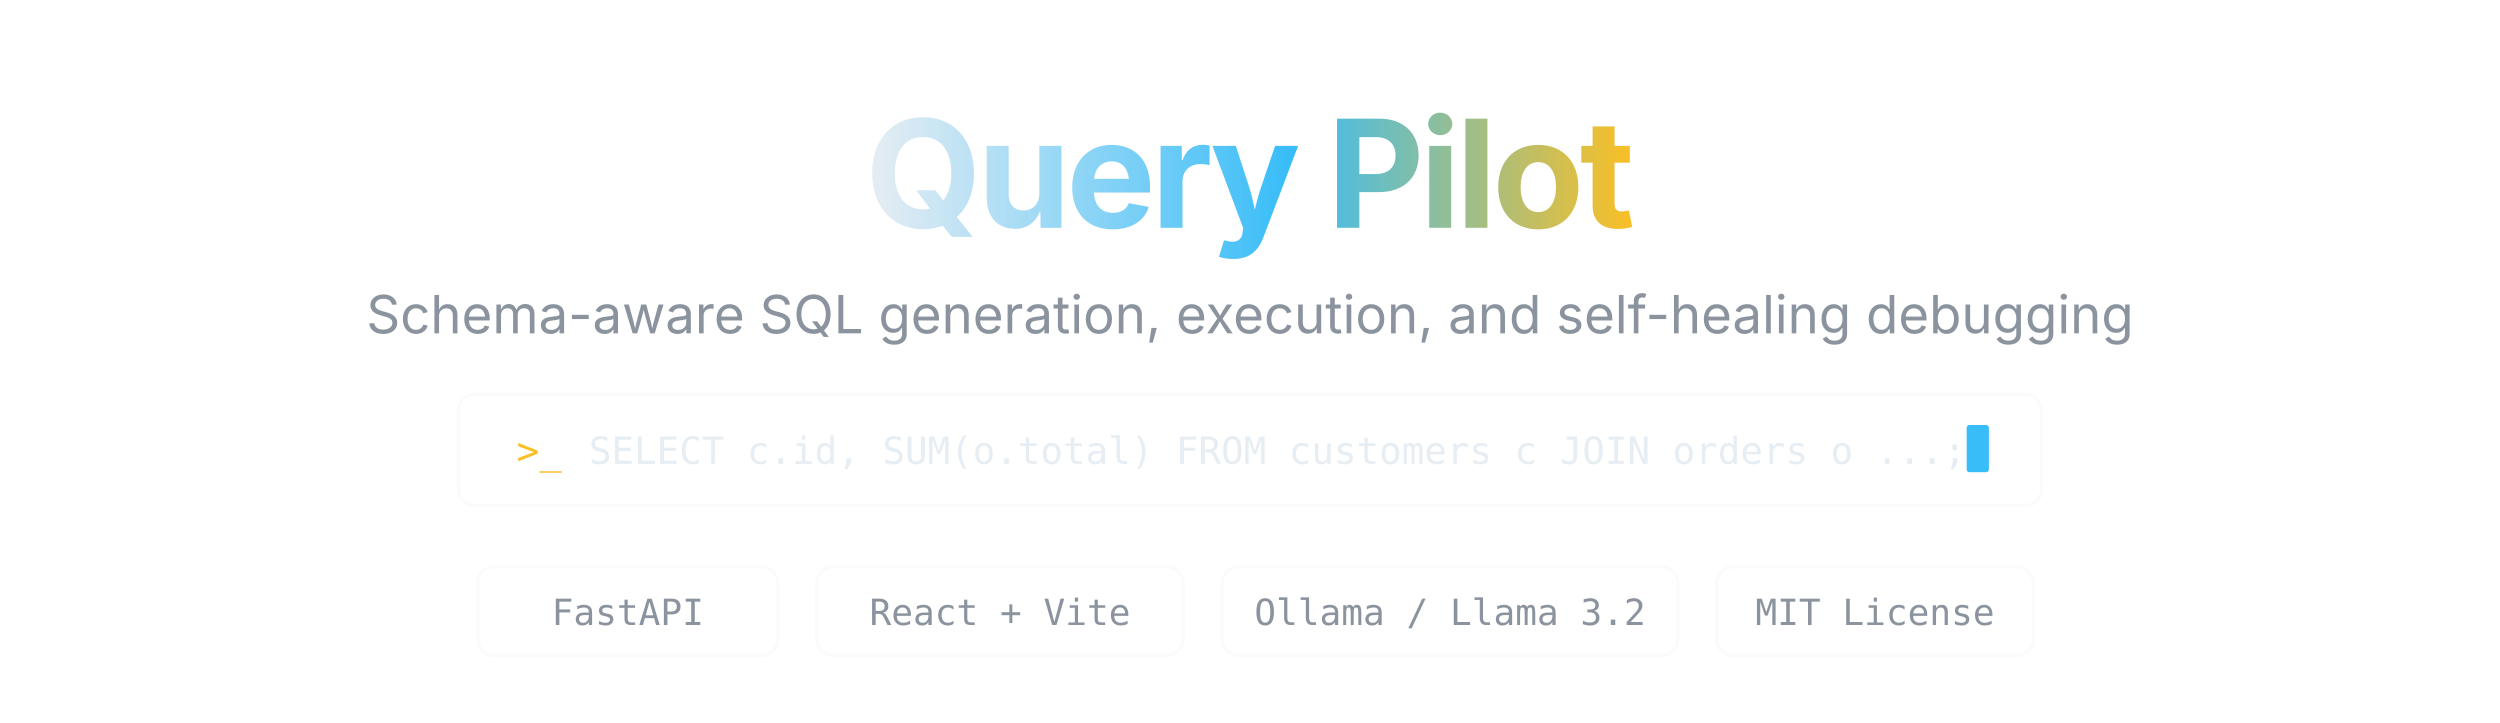
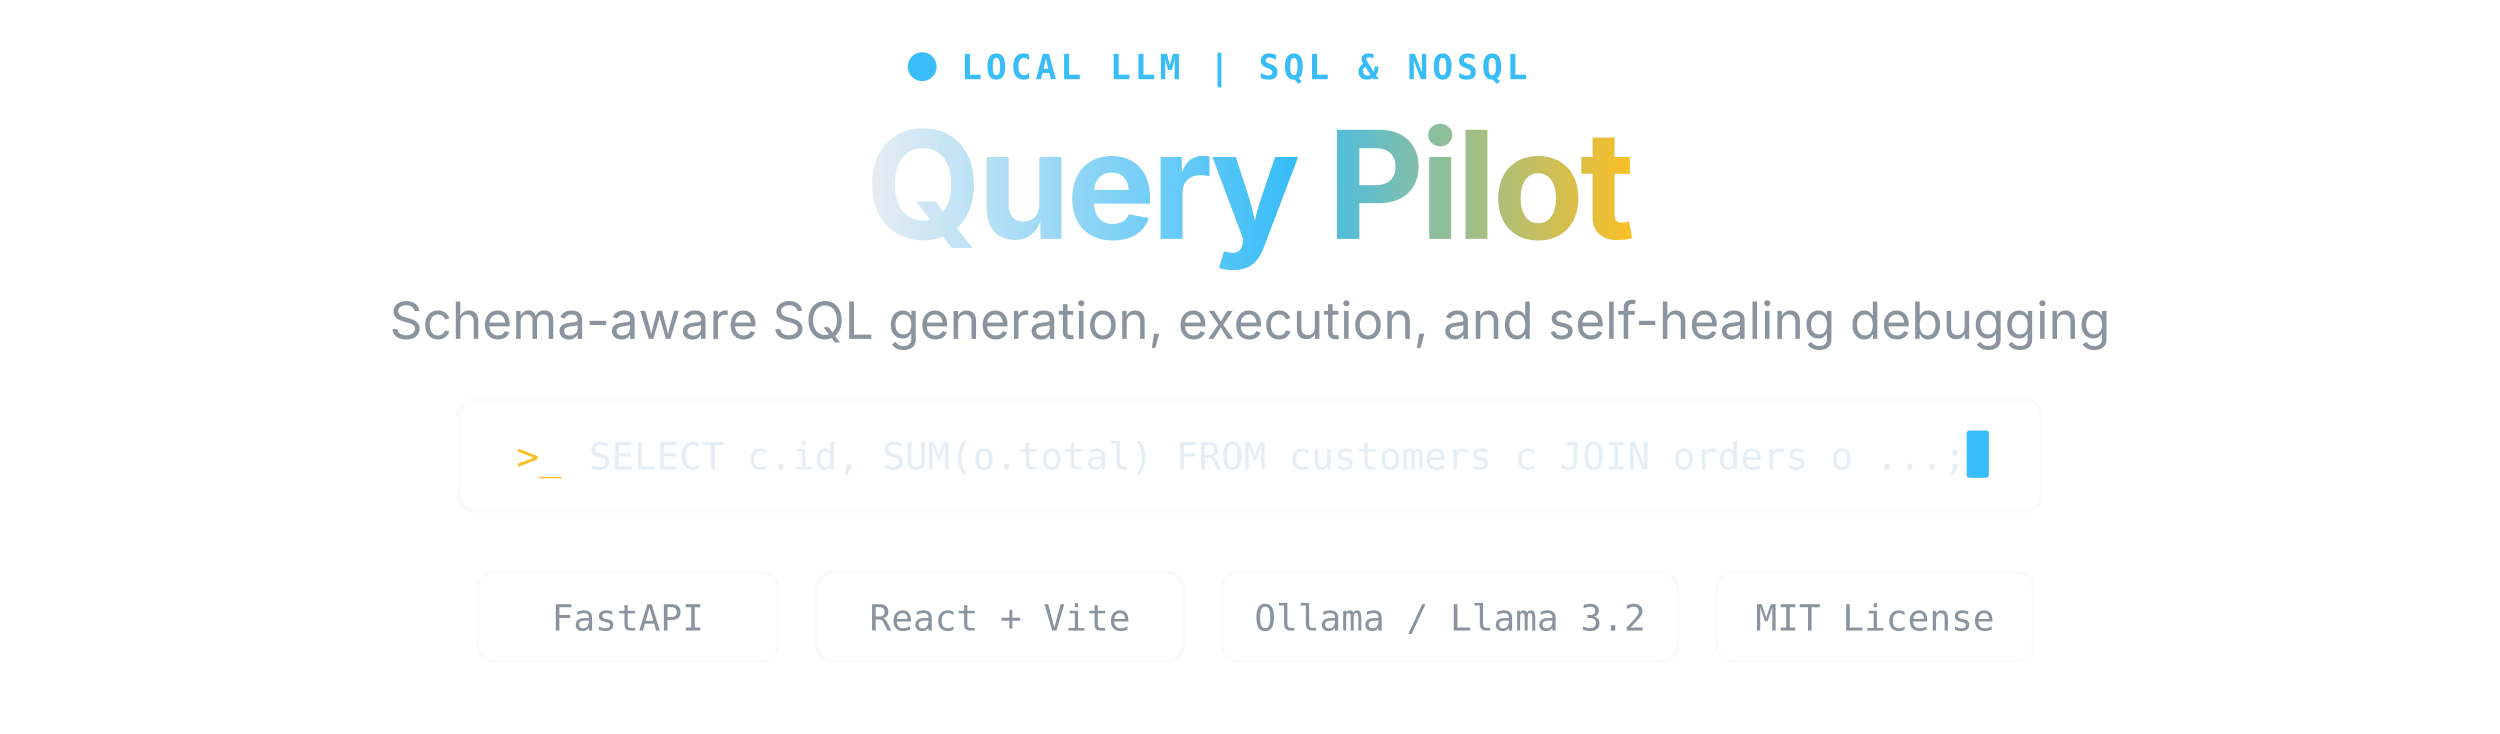
- <svg xmlns="http://www.w3.org/2000/svg" viewBox="0 0 900 260" width="900" height="260" role="img">
+ <svg xmlns="http://www.w3.org/2000/svg" viewBox="0 0 900 264" width="900" height="264" role="img" aria-labelledby="qp-hero-t qp-hero-d">
  <defs>
    <linearGradient id="qp-hero-ttl" x1="0" x2="1">
      <stop class="g1" offset="0" />
      <stop class="g2" offset=".55" />
      <stop class="g3" offset="1" />
    </linearGradient>
  </defs>
  <style>
- 
text{font-family:-apple-system,BlinkMacSystemFont,'SF Pro Display','Inter','Segoe UI',Helvetica,Arial,sans-serif}
.m{font-family:'SF Mono',ui-monospace,Menlo,Consolas,monospace}
.fg{fill:#E6EDF3} .mut{fill:#8B949E} .dim{fill:#7D8590}
.sky{fill:#38BDF8} .sky-s{stroke:#38BDF8}
.amb{fill:#FBBF24} .amb-s{stroke:#FBBF24}
.bd{fill:none;stroke:#E6EDF3;stroke-opacity:.2;stroke-width:1.2}
- .ln{stroke:#E6EDF3;stroke-opacity:.15;stroke-width:1.2}
.g1{stop-color:#E6EDF3} .g2{stop-color:#38BDF8} .g3{stop-color:#FBBF24}
+ 
+ .qp-ring{fill:none;stroke:#38BDF8;stroke-width:1.4;transform-box:fill-box;transform-origin:center;animation:qp-radar 2.4s ease-out infinite}
+ .qp-dot{fill:#38BDF8;animation:qp-dotb 2.4s ease-in-out infinite}
+ @keyframes qp-radar{0%{transform:scale(1);opacity:.9}100%{transform:scale(2.8);opacity:0}}
+ @keyframes qp-dotb{0%,100%{opacity:1}50%{opacity:.4}}
+ 
+ .qp-tag-1{opacity:1;animation:qp-cyc-1 9s ease-in-out infinite}
+ .qp-tag-2{opacity:0;animation:qp-cyc-2 9s ease-in-out infinite}
+ .qp-tag-3{opacity:0;animation:qp-cyc-3 9s ease-in-out infinite}
+ @keyframes qp-cyc-1{0%,28%{opacity:1}33%,95%{opacity:0}100%{opacity:1}}
+ @keyframes qp-cyc-2{0%,30%{opacity:0}35%,61%{opacity:1}66%,100%{opacity:0}}
+ @keyframes qp-cyc-3{0%,63%{opacity:0}68%,94%{opacity:1}99%,100%{opacity:0}}
+ 
+ .qp-cur{animation:qp-blink 1.1s steps(2,start) infinite}
+ @keyframes qp-blink{to{opacity:0}}
+ 
+ .qp-term{animation:qp-tb 4.5s ease-in-out infinite}
+ @keyframes qp-tb{0%,100%{stroke-opacity:.2;stroke:#E6EDF3}50%{stroke-opacity:.65;stroke:#38BDF8}}
+ 
+ .qp-pill-1{animation:qp-pw 6s ease-in-out infinite 0s}
+ .qp-pill-2{animation:qp-pw 6s ease-in-out infinite 1.5s}
+ .qp-pill-3{animation:qp-pw 6s ease-in-out infinite 3.0s}
+ .qp-pill-4{animation:qp-pw 6s ease-in-out infinite 4.5s}
+ .qp-ptxt-1{animation:qp-pt 6s ease-in-out infinite 0s}
+ .qp-ptxt-2{animation:qp-pt 6s ease-in-out infinite 1.5s}
+ .qp-ptxt-3{animation:qp-pt 6s ease-in-out infinite 3.0s}
+ .qp-ptxt-4{animation:qp-pt 6s ease-in-out infinite 4.5s}
+ @keyframes qp-pw{0%,100%{stroke-opacity:.2;stroke:#E6EDF3}12%,25%{stroke-opacity:1;stroke:#38BDF8}}
+ @keyframes qp-pt{0%,100%{fill:#8B949E}12%,25%{fill:#38BDF8}}
+ 
@media (prefers-color-scheme:light){
 .fg{fill:#24292F} .mut{fill:#57606A} .dim{fill:#6E7781}
 .sky{fill:#0284C7} .sky-s{stroke:#0284C7}
 .amb{fill:#D97706} .amb-s{stroke:#D97706}
-  .bd{stroke:#24292F;stroke-opacity:.2} .ln{stroke:#24292F;stroke-opacity:.16}
+  .bd{stroke:#24292F;stroke-opacity:.2}
 .g1{stop-color:#24292F} .g2{stop-color:#0284C7} .g3{stop-color:#D97706}
+  .qp-ring{stroke:#0284C7} .qp-dot{fill:#0284C7}
+  @keyframes qp-tb{0%,100%{stroke-opacity:.2;stroke:#24292F}50%{stroke-opacity:.65;stroke:#0284C7}}
+  @keyframes qp-pw{0%,100%{stroke-opacity:.2;stroke:#24292F}12%,25%{stroke-opacity:1;stroke:#0284C7}}
+  @keyframes qp-pt{0%,100%{fill:#57606A}12%,25%{fill:#0284C7}}
}
- @media (prefers-reduced-motion:reduce){*{animation:none!important}}
- 
- .qp-cur{animation:qp-blink 1.2s steps(2,start) infinite}
- @keyframes qp-blink{to{opacity:0}}
- 
+ @media (prefers-reduced-motion:reduce){
+  *{animation:none!important;transition:none!important}
+  .motion-only{display:none}
+ }
</style>
-   <text x="450" y="82" text-anchor="middle" font-size="54" font-weight="750" letter-spacing="-1.6" fill="url(#qp-hero-ttl)">Query Pilot</text>
-   <text x="450" y="120" text-anchor="middle" font-size="19" class="mut">Schema-aware SQL generation, execution, and self-healing debugging</text>
-   <rect x="165" y="142" width="570" height="40" rx="6" class="bd" />
-   <text x="186" y="167" font-size="13.5" class="m amb">&gt;_</text>
-   <text x="212" y="167" font-size="13.5" class="m fg">SELECT c.id, SUM(o.total) FROM customers c JOIN orders o ...;</text>
-   <rect x="708" y="153" width="8" height="17" rx="1" class="sky qp-cur" />
-   <rect x="172" y="204" width="108" height="32" rx="6" class="bd" />
-   <text x="226" y="225" text-anchor="middle" font-size="13" font-weight="500" class="mut m">FastAPI</text>
-   <rect x="294" y="204" width="132" height="32" rx="6" class="bd" />
-   <text x="360" y="225" text-anchor="middle" font-size="13" font-weight="500" class="mut m">React + Vite</text>
-   <rect x="440" y="204" width="164" height="32" rx="6" class="bd" />
-   <text x="522" y="225" text-anchor="middle" font-size="13" font-weight="500" class="mut m">Ollama / Llama 3.2</text>
-   <rect x="618" y="204" width="114" height="32" rx="6" class="bd" />
-   <text x="675" y="225" text-anchor="middle" font-size="13" font-weight="500" class="mut m">MIT License</text>
+   <circle cx="332" cy="24" r="4.5" class="qp-ring motion-only" />
+   <circle cx="332" cy="24" r="4.5" class="qp-dot" />
+   <text x="346" y="28.5" font-size="12.5" font-weight="600" letter-spacing="1.4" class="m sky">LOCAL LLM  |  SQL &amp; NOSQL</text>
+   <text x="450" y="86" text-anchor="middle" font-size="54" font-weight="750" letter-spacing="-1.6" fill="url(#qp-hero-ttl)">Query Pilot</text>
+   <text x="450" y="122" text-anchor="middle" font-size="18.5" class="mut qp-tag-1">Schema-aware SQL generation, execution, and self-healing debugging</text>
+   <text x="450" y="122" text-anchor="middle" font-size="18.5" class="mut qp-tag-2">Natural language to JOINs across MySQL, PostgreSQL, SQLite, and MongoDB</text>
+   <text x="450" y="122" text-anchor="middle" font-size="18.5" class="mut qp-tag-3">Side-by-side AI SQL diff view with automatic fix-and-retry loop</text>
+   <rect x="165" y="144" width="570" height="40" rx="6" class="bd qp-term" />
+   <text x="186" y="169" font-size="13.5" class="m amb">&gt;_</text>
+   <text x="212" y="169" font-size="13.5" class="m fg">SELECT c.id, SUM(o.total) FROM customers c JOIN orders o ...;</text>
+   <rect x="708" y="155" width="8" height="17" rx="1" class="sky qp-cur" />
+   <rect x="172" y="206" width="108" height="32" rx="6" class="bd qp-pill-1" />
+   <text x="226" y="227" text-anchor="middle" font-size="13" font-weight="500" class="mut m qp-ptxt-1">FastAPI</text>
+   <rect x="294" y="206" width="132" height="32" rx="6" class="bd qp-pill-2" />
+   <text x="360" y="227" text-anchor="middle" font-size="13" font-weight="500" class="mut m qp-ptxt-2">React + Vite</text>
+   <rect x="440" y="206" width="164" height="32" rx="6" class="bd qp-pill-3" />
+   <text x="522" y="227" text-anchor="middle" font-size="13" font-weight="500" class="mut m qp-ptxt-3">Ollama / Llama 3.2</text>
+   <rect x="618" y="206" width="114" height="32" rx="6" class="bd qp-pill-4" />
+   <text x="675" y="227" text-anchor="middle" font-size="13" font-weight="500" class="mut m qp-ptxt-4">MIT License</text>
</svg>
